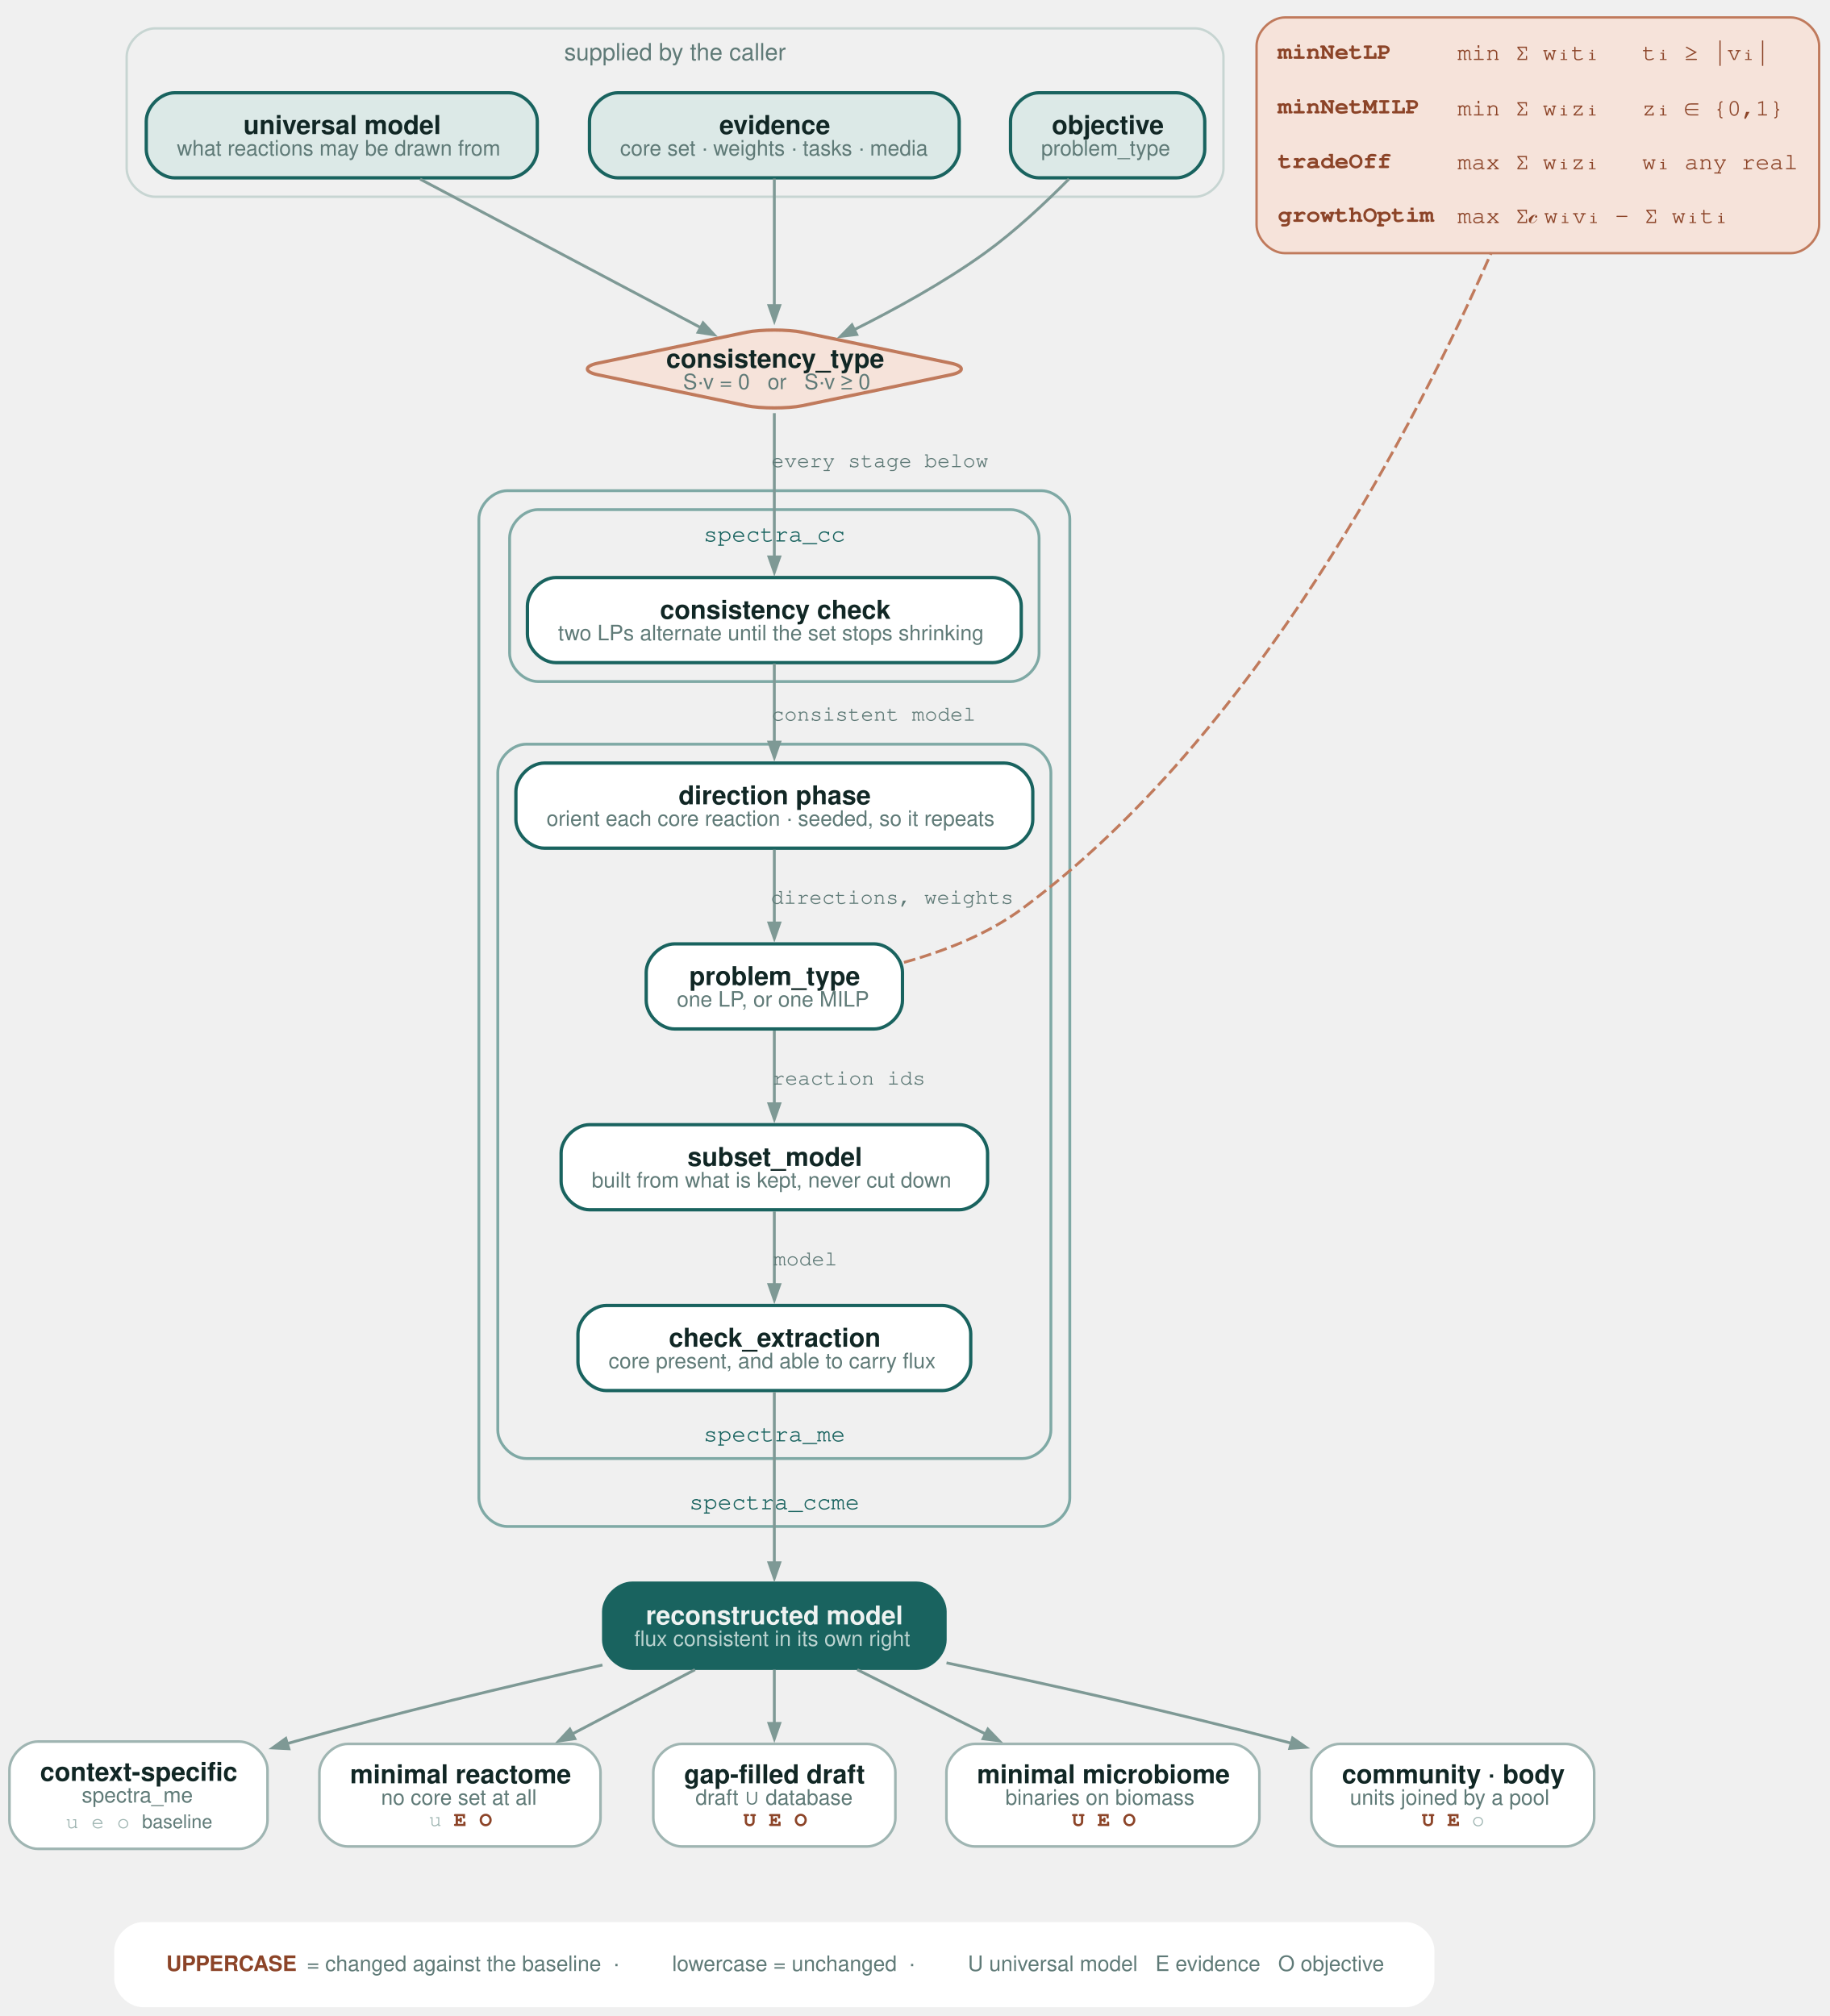
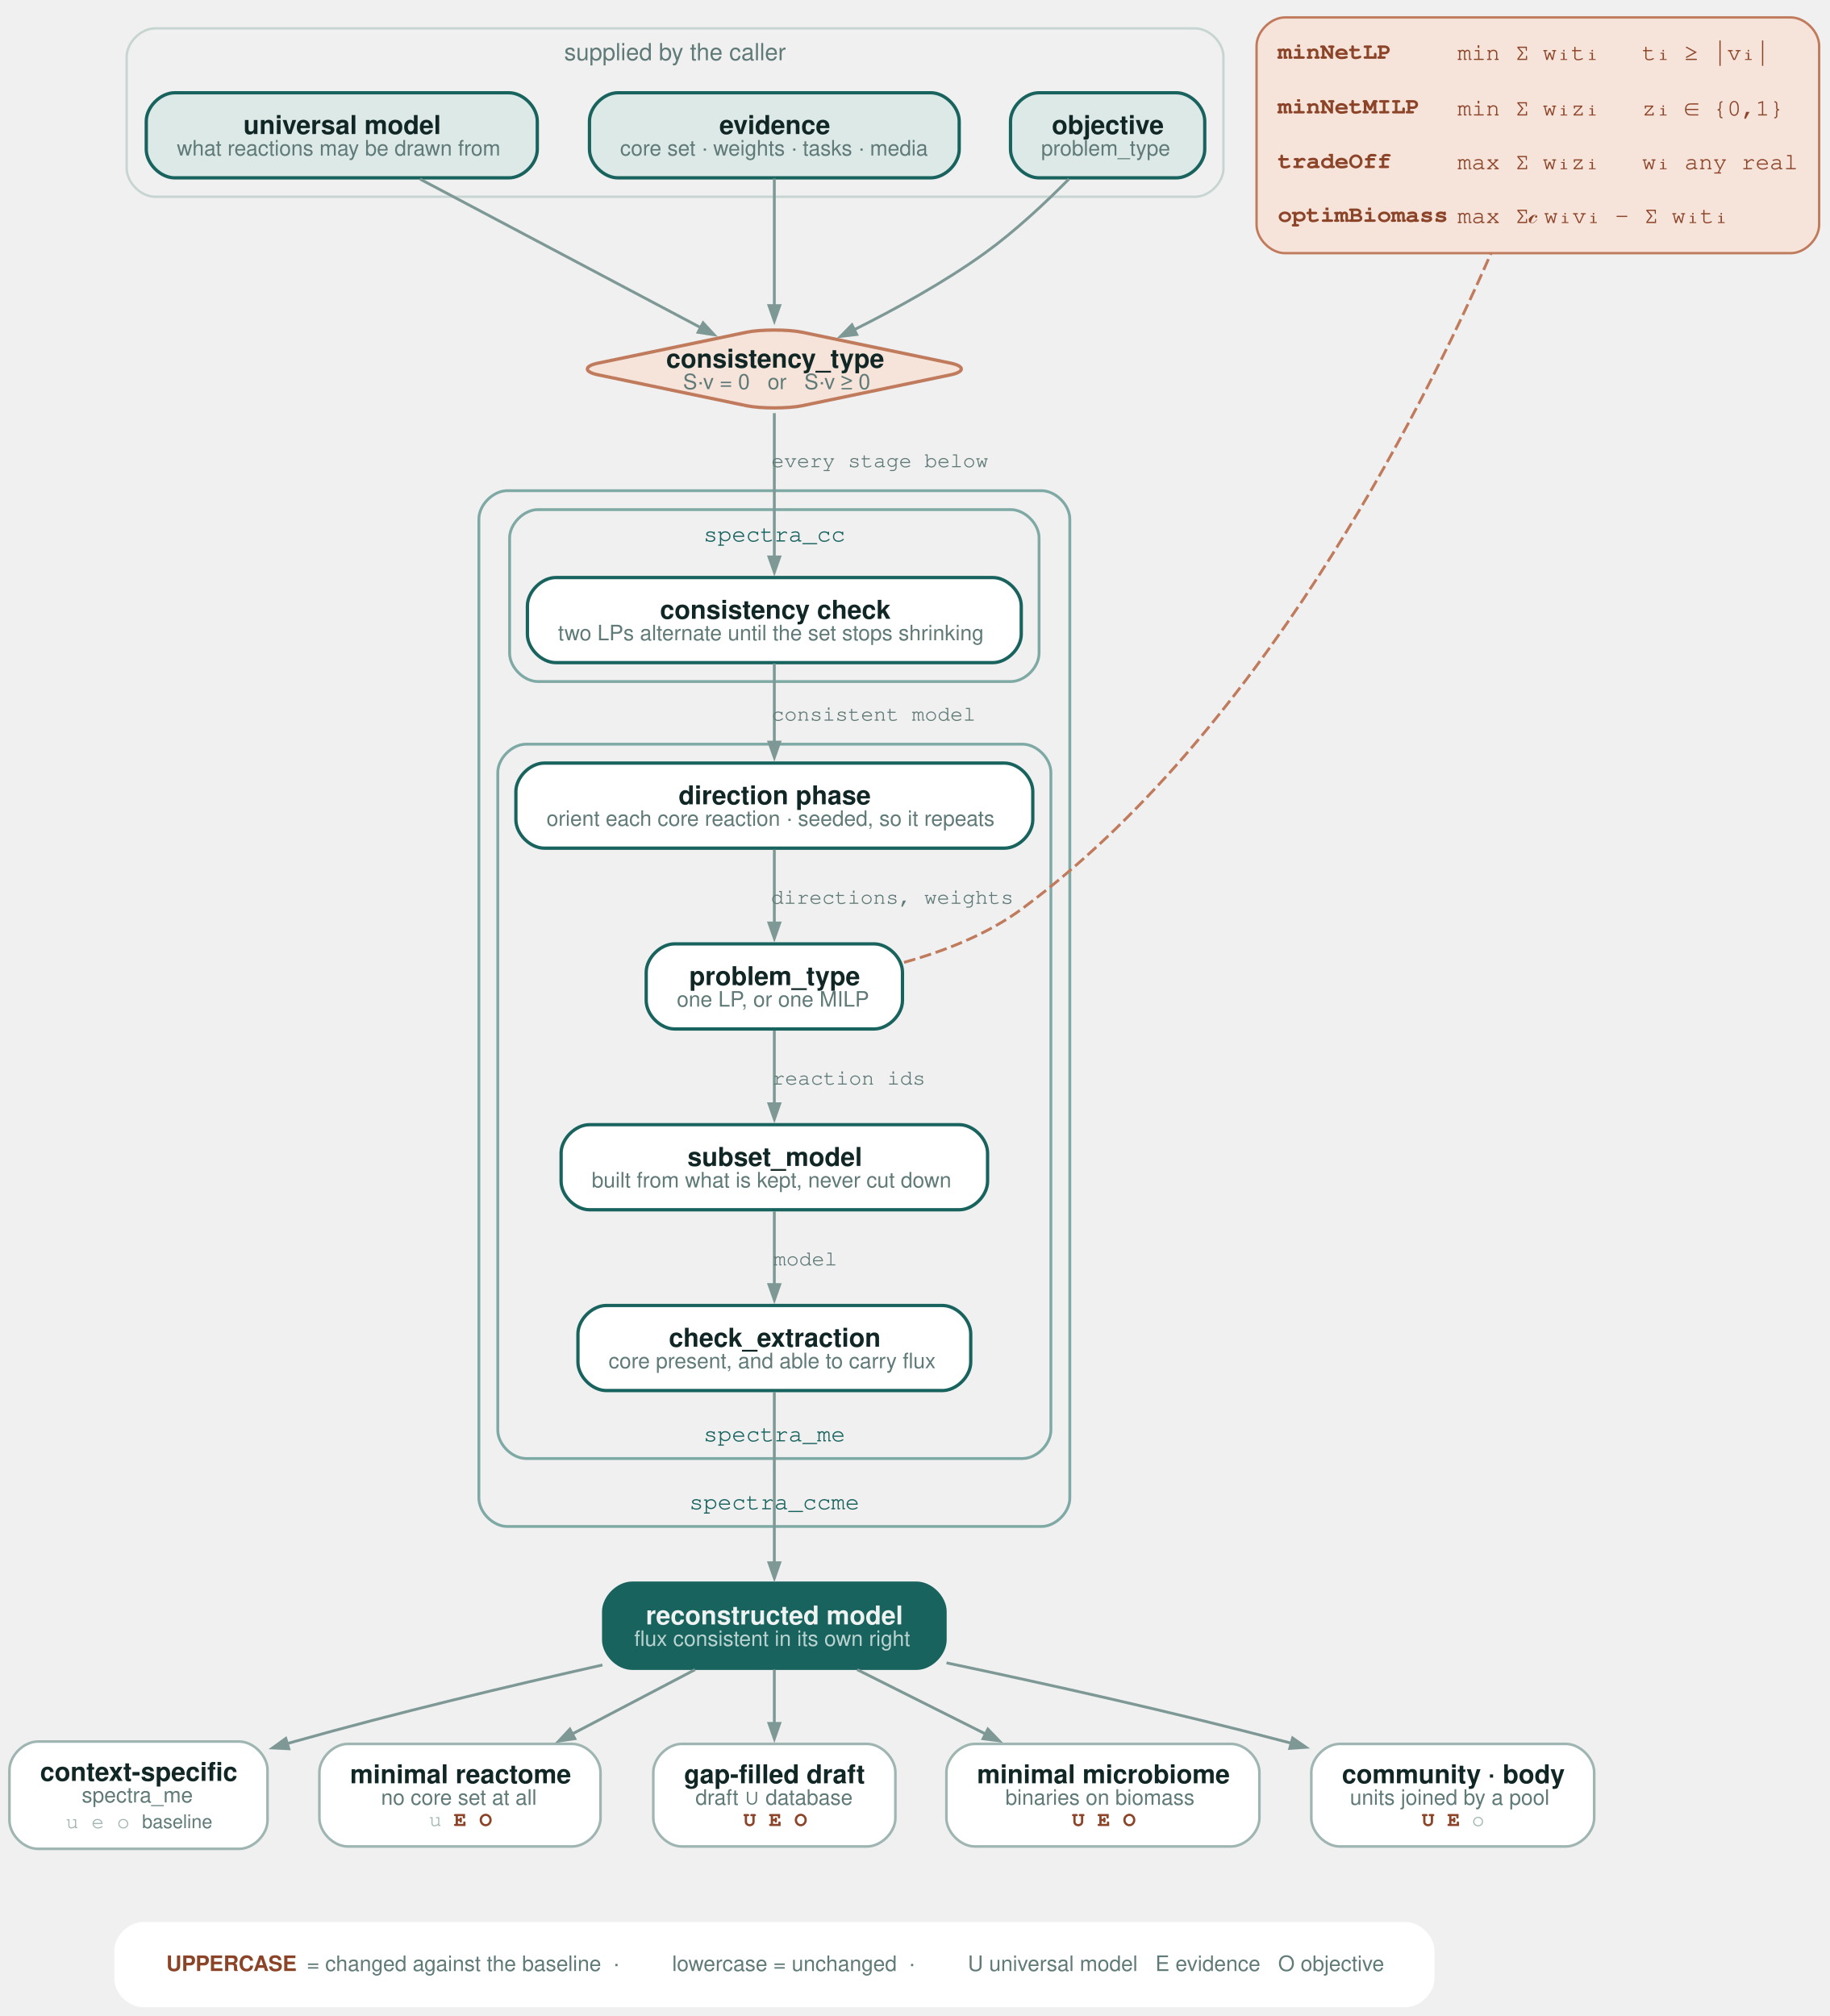
<svg xmlns="http://www.w3.org/2000/svg" width="774pt" height="853pt" viewBox="0.00 0.00 774.00 853.00">
  <g id="graph0" class="graph" transform="scale(1 1) rotate(0) translate(4 849.27)">
    <g id="clust1" class="cluster">
      <path fill="none" stroke="#c7d5d2" d="M61.59,-766.02C61.59,-766.02 501.59,-766.02 501.59,-766.02 507.59,-766.02 513.59,-772.02 513.59,-778.02 513.59,-778.02 513.59,-825.27 513.59,-825.27 513.59,-831.27 507.59,-837.27 501.59,-837.27 501.59,-837.27 61.58,-837.27 61.58,-837.27 55.59,-837.27 49.59,-831.27 49.59,-825.27 49.59,-825.27 49.59,-778.02 49.59,-778.02 49.59,-772.02 55.59,-766.02 61.59,-766.02" />
      <text xml:space="preserve" text-anchor="middle" x="281.58" y="-823.77" font-family="Helvetica,sans-Serif" font-size="10.00" fill="#5f7a77">supplied by the caller</text>
    </g>
    <g id="clust2" class="cluster">
      <path fill="none" stroke="#7fa9a5" stroke-width="1.2" d="M210.59,-203.4C210.59,-203.4 436.58,-203.4 436.58,-203.4 442.58,-203.4 448.58,-209.4 448.58,-215.4 448.58,-215.4 448.58,-629.65 448.58,-629.65 448.58,-635.65 442.58,-641.65 436.58,-641.65 436.58,-641.65 210.59,-641.65 210.59,-641.65 204.59,-641.65 198.59,-635.65 198.59,-629.65 198.59,-629.65 198.59,-215.4 198.59,-215.4 198.59,-209.4 204.59,-203.4 210.59,-203.4" />
      <text xml:space="preserve" text-anchor="middle" x="323.58" y="-210.65" font-family="Courier,monospace" font-size="10.00" fill="#19635f">spectra_ccme</text>
    </g>
    <g id="clust3" class="cluster">
      <path fill="none" stroke="#7fa9a5" stroke-width="1.2" d="M223.59,-560.9C223.59,-560.9 423.58,-560.9 423.58,-560.9 429.58,-560.9 435.58,-566.9 435.58,-572.9 435.58,-572.9 435.58,-621.65 435.58,-621.65 435.58,-627.65 429.58,-633.65 423.58,-633.65 423.58,-633.65 223.59,-633.65 223.59,-633.65 217.59,-633.65 211.59,-627.65 211.59,-621.65 211.59,-621.65 211.59,-572.9 211.59,-572.9 211.59,-566.9 217.59,-560.9 223.59,-560.9" />
      <text xml:space="preserve" text-anchor="middle" x="323.58" y="-620.15" font-family="Courier,monospace" font-size="10.00" fill="#19635f">spectra_cc</text>
    </g>
    <g id="clust4" class="cluster">
      <path fill="none" stroke="#7fa9a5" stroke-width="1.2" d="M218.59,-232.15C218.59,-232.15 428.58,-232.15 428.58,-232.15 434.58,-232.15 440.58,-238.15 440.58,-244.15 440.58,-244.15 440.58,-522.4 440.58,-522.4 440.58,-528.4 434.58,-534.4 428.58,-534.4 428.58,-534.4 218.59,-534.4 218.59,-534.4 212.59,-534.4 206.59,-528.4 206.59,-522.4 206.59,-522.4 206.59,-244.15 206.59,-244.15 206.59,-238.15 212.59,-232.15 218.59,-232.15" />
      <text xml:space="preserve" text-anchor="middle" x="323.58" y="-239.4" font-family="Courier,monospace" font-size="10.00" fill="#19635f">spectra_me</text>
    </g>
    <g id="node1" class="node">
      <path fill="#dce9e7" stroke="#19635f" stroke-width="1.4" d="M211.3,-810.02C211.3,-810.02 69.88,-810.02 69.88,-810.02 63.88,-810.02 57.88,-804.02 57.88,-798.02 57.88,-798.02 57.88,-786.02 57.88,-786.02 57.88,-780.02 63.88,-774.02 69.88,-774.02 69.88,-774.02 211.3,-774.02 211.3,-774.02 217.3,-774.02 223.3,-780.02 223.3,-786.02 223.3,-786.02 223.3,-798.02 223.3,-798.02 223.3,-804.02 217.3,-810.02 211.3,-810.02" />
      <text xml:space="preserve" text-anchor="start" x="98.96" y="-792.57" font-family="Helvetica,sans-Serif" font-weight="bold" font-size="11.00" fill="#112725">universal model</text>
      <text xml:space="preserve" text-anchor="start" x="70.84" y="-783.47" font-family="Helvetica,sans-Serif" font-size="9.00" fill="#5f7a77">what reactions may be drawn from</text>
    </g>
    <g id="node4" class="node">
      <path fill="#f6e3da" stroke="#c07a5c" stroke-width="1.4" d="M311.84,-708.7C311.84,-708.7 248.89,-695.6 248.89,-695.6 243.02,-694.37 243.02,-691.93 248.89,-690.7 248.89,-690.7 311.84,-677.6 311.84,-677.6 317.71,-676.37 329.46,-676.37 335.33,-677.6 335.33,-677.6 398.28,-690.7 398.28,-690.7 404.15,-691.93 404.15,-694.37 398.28,-695.6 398.28,-695.6 335.33,-708.7 335.33,-708.7 329.46,-709.93 317.71,-709.93 311.84,-708.7" />
      <text xml:space="preserve" text-anchor="start" x="277.83" y="-693.7" font-family="Helvetica,sans-Serif" font-weight="bold" font-size="11.00" fill="#112725">consistency_type</text>
      <text xml:space="preserve" text-anchor="start" x="284.96" y="-684.6" font-family="Helvetica,sans-Serif" font-size="9.00" fill="#5f7a77">S·v = 0   or   S·v ≥ 0</text>
    </g>
    <g id="edge1" class="edge">
      <path fill="none" stroke="#7e9995" stroke-width="1.2" d="M173.72,-773.48C207.53,-755.59 259.57,-728.04 292.58,-710.57" />
      <polygon fill="#7e9995" stroke="#7e9995" stroke-width="1.2" points="293.44,-712.68 298.12,-707.63 291.31,-708.66 293.44,-712.68" />
    </g>
    <g id="node2" class="node">
      <path fill="#dce9e7" stroke="#19635f" stroke-width="1.4" d="M389.79,-810.02C389.79,-810.02 257.38,-810.02 257.38,-810.02 251.38,-810.02 245.38,-804.02 245.38,-798.02 245.38,-798.02 245.38,-786.02 245.38,-786.02 245.38,-780.02 251.38,-774.02 257.38,-774.02 257.38,-774.02 389.79,-774.02 389.79,-774.02 395.79,-774.02 401.79,-780.02 401.79,-786.02 401.79,-786.02 401.79,-798.02 401.79,-798.02 401.79,-804.02 395.79,-810.02 389.79,-810.02" />
      <text xml:space="preserve" text-anchor="start" x="300.33" y="-792.57" font-family="Helvetica,sans-Serif" font-weight="bold" font-size="11.00" fill="#112725">evidence</text>
      <text xml:space="preserve" text-anchor="start" x="258.33" y="-783.47" font-family="Helvetica,sans-Serif" font-size="9.00" fill="#5f7a77">core set · weights · tasks · media</text>
    </g>
    <g id="edge2" class="edge">
      <path fill="none" stroke="#7e9995" stroke-width="1.2" d="M323.58,-773.71C323.58,-758.65 323.58,-736.63 323.58,-719.57" />
      <polygon fill="#7e9995" stroke="#7e9995" stroke-width="1.2" points="325.86,-719.96 323.59,-713.46 321.31,-719.96 325.86,-719.96" />
    </g>
    <g id="node3" class="node">
      <path fill="#dce9e7" stroke="#19635f" stroke-width="1.4" d="M493.67,-810.02C493.67,-810.02 435.5,-810.02 435.5,-810.02 429.5,-810.02 423.5,-804.02 423.5,-798.02 423.5,-798.02 423.5,-786.02 423.5,-786.02 423.5,-780.02 429.5,-774.02 435.5,-774.02 435.5,-774.02 493.67,-774.02 493.67,-774.02 499.67,-774.02 505.67,-780.02 505.67,-786.02 505.67,-786.02 505.67,-798.02 505.67,-798.02 505.67,-804.02 499.67,-810.02 493.67,-810.02" />
      <text xml:space="preserve" text-anchor="start" x="440.96" y="-792.57" font-family="Helvetica,sans-Serif" font-weight="bold" font-size="11.00" fill="#112725">objective</text>
      <text xml:space="preserve" text-anchor="start" x="436.46" y="-783.47" font-family="Helvetica,sans-Serif" font-size="9.00" fill="#5f7a77">problem_type</text>
    </g>
    <g id="edge3" class="edge">
      <path fill="none" stroke="#7e9995" stroke-width="1.2" d="M448.23,-773.54C438.45,-763.64 425.45,-751.42 412.58,-742.15 395.26,-729.67 374.31,-718.21 357.09,-709.62" />
      <polygon fill="#7e9995" stroke="#7e9995" stroke-width="1.2" points="358.43,-707.74 351.59,-706.92 356.42,-711.83 358.43,-707.74" />
    </g>
    <g id="node5" class="node">
      <path fill="#ffffff" stroke="#19635f" stroke-width="1.4" d="M416.04,-604.9C416.04,-604.9 231.12,-604.9 231.12,-604.9 225.12,-604.9 219.12,-598.9 219.12,-592.9 219.12,-592.9 219.12,-580.9 219.12,-580.9 219.12,-574.9 225.12,-568.9 231.12,-568.9 231.12,-568.9 416.04,-568.9 416.04,-568.9 422.04,-568.9 428.04,-574.9 428.04,-580.9 428.04,-580.9 428.04,-592.9 428.04,-592.9 428.04,-598.9 422.04,-604.9 416.04,-604.9" />
      <text xml:space="preserve" text-anchor="start" x="275.21" y="-587.45" font-family="Helvetica,sans-Serif" font-weight="bold" font-size="11.00" fill="#112725">consistency check</text>
      <text xml:space="preserve" text-anchor="start" x="232.08" y="-578.35" font-family="Helvetica,sans-Serif" font-size="9.00" fill="#5f7a77">two LPs alternate until the set stops shrinking</text>
    </g>
    <g id="edge4" class="edge">
      <path fill="none" stroke="#7e9995" stroke-width="1.2" d="M323.58,-674.47C323.58,-657.74 323.58,-632.45 323.58,-613.52" />
      <polygon fill="#7e9995" stroke="#7e9995" stroke-width="1.2" points="325.86,-613.64 323.59,-607.14 321.31,-613.64 325.86,-613.64" />
      <text xml:space="preserve" text-anchor="middle" x="368.21" y="-651.6" font-family="Courier,monospace" font-size="9.00" fill="#5f7a77">every stage below</text>
    </g>
    <g id="node6" class="node">
      <path fill="#ffffff" stroke="#19635f" stroke-width="1.4" d="M420.92,-526.4C420.92,-526.4 226.25,-526.4 226.25,-526.4 220.25,-526.4 214.25,-520.4 214.25,-514.4 214.25,-514.4 214.25,-502.4 214.25,-502.4 214.25,-496.4 220.25,-490.4 226.25,-490.4 226.25,-490.4 420.92,-490.4 420.92,-490.4 426.92,-490.4 432.92,-496.4 432.92,-502.4 432.92,-502.4 432.92,-514.4 432.92,-514.4 432.92,-520.4 426.92,-526.4 420.92,-526.4" />
      <text xml:space="preserve" text-anchor="start" x="283.08" y="-508.95" font-family="Helvetica,sans-Serif" font-weight="bold" font-size="11.00" fill="#112725">direction phase</text>
      <text xml:space="preserve" text-anchor="start" x="227.21" y="-499.85" font-family="Helvetica,sans-Serif" font-size="9.00" fill="#5f7a77">orient each core reaction · seeded, so it repeats</text>
    </g>
    <g id="edge5" class="edge">
      <path fill="none" stroke="#7e9995" stroke-width="1.2" d="M323.58,-568.54C323.58,-558.63 323.58,-546.03 323.58,-535.01" />
      <polygon fill="#7e9995" stroke="#7e9995" stroke-width="1.2" points="325.86,-535.27 323.59,-528.77 321.31,-535.27 325.86,-535.27" />
      <text xml:space="preserve" text-anchor="middle" x="365.58" y="-544.35" font-family="Courier,monospace" font-size="9.00" fill="#5f7a77">consistent model</text>
    </g>
    <g id="node7" class="node">
      <path fill="#ffffff" stroke="#19635f" stroke-width="1.4" d="M365.79,-449.9C365.79,-449.9 281.38,-449.9 281.38,-449.9 275.38,-449.9 269.38,-443.9 269.38,-437.9 269.38,-437.9 269.38,-425.9 269.38,-425.9 269.38,-419.9 275.38,-413.9 281.38,-413.9 281.38,-413.9 365.79,-413.9 365.79,-413.9 371.79,-413.9 377.79,-419.9 377.79,-425.9 377.79,-425.9 377.79,-437.9 377.79,-437.9 377.79,-443.9 371.79,-449.9 365.79,-449.9" />
      <text xml:space="preserve" text-anchor="start" x="287.58" y="-432.45" font-family="Helvetica,sans-Serif" font-weight="bold" font-size="11.00" fill="#112725">problem_type</text>
      <text xml:space="preserve" text-anchor="start" x="282.33" y="-423.35" font-family="Helvetica,sans-Serif" font-size="9.00" fill="#5f7a77">one LP, or one MILP</text>
    </g>
    <g id="edge6" class="edge">
      <path fill="none" stroke="#7e9995" stroke-width="1.2" d="M323.58,-489.74C323.58,-480.47 323.58,-468.92 323.58,-458.66" />
      <polygon fill="#7e9995" stroke="#7e9995" stroke-width="1.2" points="325.86,-458.74 323.59,-452.24 321.31,-458.75 325.86,-458.74" />
      <text xml:space="preserve" text-anchor="middle" x="373.46" y="-466.85" font-family="Courier,monospace" font-size="9.00" fill="#5f7a77">directions, weights</text>
    </g>
    <g id="node8" class="node">
      <path fill="#ffffff" stroke="#19635f" stroke-width="1.4" d="M401.79,-373.4C401.79,-373.4 245.38,-373.4 245.38,-373.4 239.38,-373.4 233.38,-367.4 233.38,-361.4 233.38,-361.4 233.38,-349.4 233.38,-349.4 233.38,-343.4 239.38,-337.4 245.38,-337.4 245.38,-337.4 401.79,-337.4 401.79,-337.4 407.79,-337.4 413.79,-343.4 413.79,-349.4 413.79,-349.4 413.79,-361.4 413.79,-361.4 413.79,-367.4 407.79,-373.4 401.79,-373.4" />
      <text xml:space="preserve" text-anchor="start" x="286.83" y="-355.95" font-family="Helvetica,sans-Serif" font-weight="bold" font-size="11.00" fill="#112725">subset_model</text>
      <text xml:space="preserve" text-anchor="start" x="246.33" y="-346.85" font-family="Helvetica,sans-Serif" font-size="9.00" fill="#5f7a77">built from what is kept, never cut down</text>
    </g>
    <g id="edge7" class="edge">
      <path fill="none" stroke="#7e9995" stroke-width="1.2" d="M323.58,-413.24C323.58,-403.97 323.58,-392.42 323.58,-382.16" />
      <polygon fill="#7e9995" stroke="#7e9995" stroke-width="1.2" points="325.86,-382.24 323.59,-375.74 321.31,-382.25 325.86,-382.24" />
      <text xml:space="preserve" text-anchor="middle" x="355.08" y="-390.35" font-family="Courier,monospace" font-size="9.00" fill="#5f7a77">reaction ids</text>
    </g>
    <g id="node11" class="node">
      <path fill="#ffffff" stroke="none" stroke-width="1.4" d="M753.59,-841.9C753.59,-841.9 539.59,-841.9 539.59,-841.9 533.59,-841.9 527.59,-835.9 527.59,-829.9 527.59,-829.9 527.59,-754.15 527.59,-754.15 527.59,-748.15 533.59,-742.15 539.59,-742.15 539.59,-742.15 753.59,-742.15 753.59,-742.15 759.59,-742.15 765.59,-748.15 765.59,-754.15 765.59,-754.15 765.59,-829.9 765.59,-829.9 765.59,-835.9 759.59,-841.9 753.59,-841.9" />
      <path fill="#f6e3da" stroke="none" d="M539.59,-742.15C539.59,-742.15 753.59,-742.15 753.59,-742.15 759.59,-742.15 765.59,-748.15 765.59,-754.15 765.59,-754.15 765.59,-829.9 765.59,-829.9 765.59,-835.9 759.59,-841.9 753.59,-841.9 753.59,-841.9 539.59,-841.9 539.59,-841.9 533.59,-841.9 527.59,-835.9 527.59,-829.9 527.59,-829.9 527.59,-754.15 527.59,-754.15 527.59,-748.15 533.59,-742.15 539.59,-742.15" />
      <path fill="none" stroke="#c07a5c" d="M539.59,-742.15C539.59,-742.15 753.59,-742.15 753.59,-742.15 759.59,-742.15 765.59,-748.15 765.59,-754.15 765.59,-754.15 765.59,-829.9 765.59,-829.9 765.59,-835.9 759.59,-841.9 753.59,-841.9 753.59,-841.9 539.59,-841.9 539.59,-841.9 533.59,-841.9 527.59,-835.9 527.59,-829.9 527.59,-829.9 527.59,-754.15 527.59,-754.15 527.59,-748.15 533.59,-742.15 539.59,-742.15" />
      <text xml:space="preserve" text-anchor="start" x="536.59" y="-824.4" font-family="Courier,monospace" font-weight="bold" font-size="10.00" fill="#8c4428">minNetLP</text>
      <text xml:space="preserve" text-anchor="start" x="612.59" y="-823.9" font-family="Courier,monospace" font-size="10.00" fill="#8c4428">min Σ wᵢtᵢ   tᵢ ≥ |vᵢ|</text>
      <text xml:space="preserve" text-anchor="start" x="536.59" y="-801.27" font-family="Courier,monospace" font-weight="bold" font-size="10.00" fill="#8c4428">minNetMILP</text>
      <text xml:space="preserve" text-anchor="start" x="612.59" y="-800.4" font-family="Courier,monospace" font-size="10.00" fill="#8c4428">min Σ wᵢzᵢ   zᵢ ∈ {0,1}</text>
      <text xml:space="preserve" text-anchor="start" x="536.59" y="-778.15" font-family="Courier,monospace" font-weight="bold" font-size="10.00" fill="#8c4428">tradeOff</text>
      <text xml:space="preserve" text-anchor="start" x="612.59" y="-777.65" font-family="Courier,monospace" font-size="10.00" fill="#8c4428">max Σ wᵢzᵢ   wᵢ any real</text>
-       <text xml:space="preserve" text-anchor="start" x="536.59" y="-755.4" font-family="Courier,monospace" font-weight="bold" font-size="10.00" fill="#8c4428">growthOptim</text>
+       <text xml:space="preserve" text-anchor="start" x="536.59" y="-755.4" font-family="Courier,monospace" font-weight="bold" font-size="10.00" fill="#8c4428">optimBiomass</text>
      <text xml:space="preserve" text-anchor="start" x="612.59" y="-754.9" font-family="Courier,monospace" font-size="10.00" fill="#8c4428">max Σ𝒸 wᵢvᵢ − Σ wᵢtᵢ</text>
    </g>
    <g id="edge10" class="edge">
      <path fill="none" stroke="#c07a5c" stroke-width="1.2" stroke-dasharray="5,2" d="M378.42,-442.07C395.65,-446.84 413.97,-454.05 428.58,-464.9 527.55,-538.39 595.55,-670.99 626.9,-742.37" />
    </g>
    <g id="node9" class="node">
      <path fill="#ffffff" stroke="#19635f" stroke-width="1.4" d="M394.67,-296.9C394.67,-296.9 252.5,-296.9 252.5,-296.9 246.5,-296.9 240.5,-290.9 240.5,-284.9 240.5,-284.9 240.5,-272.9 240.5,-272.9 240.5,-266.9 246.5,-260.9 252.5,-260.9 252.5,-260.9 394.67,-260.9 394.67,-260.9 400.67,-260.9 406.67,-266.9 406.67,-272.9 406.67,-272.9 406.67,-284.9 406.67,-284.9 406.67,-290.9 400.67,-296.9 394.67,-296.9" />
      <text xml:space="preserve" text-anchor="start" x="278.96" y="-279.45" font-family="Helvetica,sans-Serif" font-weight="bold" font-size="11.00" fill="#112725">check_extraction</text>
      <text xml:space="preserve" text-anchor="start" x="253.46" y="-270.35" font-family="Helvetica,sans-Serif" font-size="9.00" fill="#5f7a77">core present, and able to carry flux</text>
    </g>
    <g id="edge8" class="edge">
      <path fill="none" stroke="#7e9995" stroke-width="1.2" d="M323.58,-336.74C323.58,-327.47 323.58,-315.92 323.58,-305.66" />
      <polygon fill="#7e9995" stroke="#7e9995" stroke-width="1.2" points="325.86,-305.74 323.59,-299.24 321.31,-305.75 325.86,-305.74" />
      <text xml:space="preserve" text-anchor="middle" x="336.71" y="-313.85" font-family="Courier,monospace" font-size="9.00" fill="#5f7a77">model</text>
    </g>
    <g id="node10" class="node">
      <path fill="#19635f" stroke="#19635f" stroke-width="1.4" d="M383.79,-179.4C383.79,-179.4 263.38,-179.4 263.38,-179.4 257.38,-179.4 251.38,-173.4 251.38,-167.4 251.38,-167.4 251.38,-155.4 251.38,-155.4 251.38,-149.4 257.38,-143.4 263.38,-143.4 263.38,-143.4 383.79,-143.4 383.79,-143.4 389.79,-143.4 395.79,-149.4 395.79,-155.4 395.79,-155.4 395.79,-167.4 395.79,-167.4 395.79,-173.4 389.79,-179.4 383.79,-179.4" />
      <text xml:space="preserve" text-anchor="start" x="269.21" y="-161.95" font-family="Helvetica,sans-Serif" font-weight="bold" font-size="11.00" fill="#eef2f1">reconstructed model</text>
      <text xml:space="preserve" text-anchor="start" x="264.33" y="-152.85" font-family="Helvetica,sans-Serif" font-size="9.00" fill="#bbd3d0">flux consistent in its own right</text>
    </g>
    <g id="edge9" class="edge">
      <path fill="none" stroke="#7e9995" stroke-width="1.2" d="M323.58,-260.36C323.58,-241.08 323.58,-209.94 323.58,-187.95" />
      <polygon fill="#7e9995" stroke="#7e9995" stroke-width="1.2" points="325.86,-188.04 323.59,-181.54 321.31,-188.04 325.86,-188.04" />
    </g>
    <g id="node12" class="node">
      <path fill="#ffffff" stroke="#9fb5b2" stroke-width="1.1" d="M97.17,-112.4C97.17,-112.4 12,-112.4 12,-112.4 6,-112.4 0,-106.4 0,-100.4 0,-100.4 0,-79 0,-79 0,-73 6,-67 12,-67 12,-67 97.17,-67 97.17,-67 103.17,-67 109.17,-73 109.17,-79 109.17,-79 109.17,-100.4 109.17,-100.4 109.17,-106.4 103.17,-112.4 97.17,-112.4" />
      <text xml:space="preserve" text-anchor="start" x="12.96" y="-95.75" font-family="Helvetica,sans-Serif" font-weight="bold" font-size="11.00" fill="#112725">context-specific</text>
      <text xml:space="preserve" text-anchor="start" x="30.59" y="-86.65" font-family="Helvetica,sans-Serif" font-size="9.00" fill="#5f7a77">spectra_me</text>
      <text xml:space="preserve" text-anchor="start" x="23.84" y="-75.75" font-family="Courier,monospace" font-size="9.00" fill="#9fb5b2">u e o</text>
      <text xml:space="preserve" text-anchor="start" x="50.09" y="-75.75" font-family="Helvetica,sans-Serif" font-size="11.00" fill="#112725">  </text>
      <text xml:space="preserve" text-anchor="start" x="56.09" y="-75.75" font-family="Helvetica,sans-Serif" font-size="8.00" fill="#5f7a77">baseline</text>
    </g>
    <g id="edge11" class="edge">
      <path fill="none" stroke="#7e9995" stroke-width="1.2" d="M250.86,-144.79C211.99,-136.05 163.46,-124.49 120.59,-112.4 119.57,-112.11 118.55,-111.82 117.53,-111.53" />
      <polygon fill="#7e9995" stroke="#7e9995" stroke-width="1.2" points="118.2,-109.35 111.32,-109.69 116.9,-113.71 118.2,-109.35" />
    </g>
    <g id="node13" class="node">
      <path fill="#ffffff" stroke="#9fb5b2" stroke-width="1.1" d="M238.05,-111.4C238.05,-111.4 143.12,-111.4 143.12,-111.4 137.12,-111.4 131.12,-105.4 131.12,-99.4 131.12,-99.4 131.12,-80 131.12,-80 131.12,-74 137.12,-68 143.12,-68 143.12,-68 238.05,-68 238.05,-68 244.05,-68 250.05,-74 250.05,-80 250.05,-80 250.05,-99.4 250.05,-99.4 250.05,-105.4 244.05,-111.4 238.05,-111.4" />
      <text xml:space="preserve" text-anchor="start" x="144.09" y="-94.75" font-family="Helvetica,sans-Serif" font-weight="bold" font-size="11.00" fill="#112725">minimal reactome</text>
      <text xml:space="preserve" text-anchor="start" x="157.21" y="-85.65" font-family="Helvetica,sans-Serif" font-size="9.00" fill="#5f7a77">no core set at all</text>
      <text xml:space="preserve" text-anchor="start" x="177.46" y="-76.65" font-family="Courier,monospace" font-size="9.00" fill="#9fb5b2">u </text>
      <text xml:space="preserve" text-anchor="start" x="187.96" y="-76.65" font-family="Courier,monospace" font-weight="bold" font-size="9.00" fill="#8c4428">E O</text>
    </g>
    <g id="edge12" class="edge">
      <path fill="none" stroke="#7e9995" stroke-width="1.2" d="M290.02,-142.81C274.27,-134.55 255.21,-124.57 238.01,-115.56" />
      <polygon fill="#7e9995" stroke="#7e9995" stroke-width="1.2" points="239.19,-113.61 232.38,-112.6 237.08,-117.64 239.19,-113.61" />
    </g>
    <g id="node14" class="node">
      <path fill="#ffffff" stroke="#9fb5b2" stroke-width="1.1" d="M362.79,-111.4C362.79,-111.4 284.38,-111.4 284.38,-111.4 278.38,-111.4 272.38,-105.4 272.38,-99.4 272.38,-99.4 272.38,-80 272.38,-80 272.38,-74 278.38,-68 284.38,-68 284.38,-68 362.79,-68 362.79,-68 368.79,-68 374.79,-74 374.79,-80 374.79,-80 374.79,-99.4 374.79,-99.4 374.79,-105.4 368.79,-111.4 362.79,-111.4" />
      <text xml:space="preserve" text-anchor="start" x="285.33" y="-94.75" font-family="Helvetica,sans-Serif" font-weight="bold" font-size="11.00" fill="#112725">gap-filled draft</text>
      <text xml:space="preserve" text-anchor="start" x="290.21" y="-85.65" font-family="Helvetica,sans-Serif" font-size="9.00" fill="#5f7a77">draft ∪ database</text>
      <text xml:space="preserve" text-anchor="start" x="310.46" y="-76.65" font-family="Courier,monospace" font-weight="bold" font-size="9.00" fill="#8c4428">U E O</text>
    </g>
    <g id="edge13" class="edge">
      <path fill="none" stroke="#7e9995" stroke-width="1.2" d="M323.58,-142.81C323.58,-135.88 323.58,-127.73 323.58,-119.96" />
      <polygon fill="#7e9995" stroke="#7e9995" stroke-width="1.2" points="325.86,-120.08 323.59,-113.58 321.31,-120.08 325.86,-120.08" />
    </g>
    <g id="node15" class="node">
      <path fill="#ffffff" stroke="#9fb5b2" stroke-width="1.1" d="M516.79,-111.4C516.79,-111.4 408.38,-111.4 408.38,-111.4 402.38,-111.4 396.38,-105.4 396.38,-99.4 396.38,-99.4 396.38,-80 396.38,-80 396.38,-74 402.38,-68 408.38,-68 408.38,-68 516.79,-68 516.79,-68 522.79,-68 528.79,-74 528.79,-80 528.79,-80 528.79,-99.4 528.79,-99.4 528.79,-105.4 522.79,-111.4 516.79,-111.4" />
      <text xml:space="preserve" text-anchor="start" x="409.33" y="-94.75" font-family="Helvetica,sans-Serif" font-weight="bold" font-size="11.00" fill="#112725">minimal microbiome</text>
      <text xml:space="preserve" text-anchor="start" x="421.33" y="-85.65" font-family="Helvetica,sans-Serif" font-size="9.00" fill="#5f7a77">binaries on biomass</text>
      <text xml:space="preserve" text-anchor="start" x="449.46" y="-76.65" font-family="Courier,monospace" font-weight="bold" font-size="9.00" fill="#8c4428">U E O</text>
    </g>
    <g id="edge14" class="edge">
      <path fill="none" stroke="#7e9995" stroke-width="1.2" d="M358.66,-142.81C375.2,-134.52 395.23,-124.48 413.27,-115.43" />
      <polygon fill="#7e9995" stroke="#7e9995" stroke-width="1.2" points="413.92,-117.65 418.71,-112.7 411.88,-113.58 413.92,-117.65" />
    </g>
    <g id="node16" class="node">
      <path fill="#ffffff" stroke="#9fb5b2" stroke-width="1.1" d="M658.42,-111.4C658.42,-111.4 562.75,-111.4 562.75,-111.4 556.75,-111.4 550.75,-105.4 550.75,-99.4 550.75,-99.4 550.75,-80 550.75,-80 550.75,-74 556.75,-68 562.75,-68 562.75,-68 658.42,-68 658.42,-68 664.42,-68 670.42,-74 670.42,-80 670.42,-80 670.42,-99.4 670.42,-99.4 670.42,-105.4 664.42,-111.4 658.42,-111.4" />
      <text xml:space="preserve" text-anchor="start" x="563.71" y="-94.75" font-family="Helvetica,sans-Serif" font-weight="bold" font-size="11.00" fill="#112725">community · body</text>
      <text xml:space="preserve" text-anchor="start" x="567.09" y="-85.65" font-family="Helvetica,sans-Serif" font-size="9.00" fill="#5f7a77">units joined by a pool</text>
      <text xml:space="preserve" text-anchor="start" x="597.46" y="-76.65" font-family="Courier,monospace" font-weight="bold" font-size="9.00" fill="#8c4428">U E</text>
      <text xml:space="preserve" text-anchor="start" x="613.21" y="-76.65" font-family="Courier,monospace" font-size="9.00" fill="#9fb5b2"> o</text>
    </g>
    <g id="edge15" class="edge">
      <path fill="none" stroke="#7e9995" stroke-width="1.2" d="M396.42,-145.69C438.46,-136.84 492.22,-124.88 539.59,-112.4 540.57,-112.14 541.55,-111.88 542.55,-111.61" />
      <polygon fill="#7e9995" stroke="#7e9995" stroke-width="1.2" points="542.84,-113.89 548.5,-109.97 541.63,-109.5 542.84,-113.89" />
    </g>
    <g id="node17" class="node">
      <path fill="#ffffff" stroke="none" stroke-width="1.1" d="M590.84,-36C590.84,-36 56.34,-36 56.34,-36 50.34,-36 44.33,-30 44.33,-24 44.33,-24 44.33,-12 44.33,-12 44.33,-6 50.33,0 56.33,0 56.33,0 590.83,0 590.83,0 596.83,0 602.84,-6 602.84,-12 602.84,-12 602.84,-24 602.84,-24 602.84,-30 596.84,-36 590.84,-36" />
      <text xml:space="preserve" text-anchor="start" x="48.33" y="-15.32" font-family="Helvetica,sans-Serif" font-size="9.00" fill="#5f7a77">        </text>
      <text xml:space="preserve" text-anchor="start" x="66.33" y="-15.32" font-family="Helvetica,sans-Serif" font-weight="bold" font-size="9.00" fill="#8c4428">UPPERCASE</text>
      <text xml:space="preserve" text-anchor="start" x="123.33" y="-15.32" font-family="Helvetica,sans-Serif" font-size="9.00" fill="#5f7a77"> = changed against the baseline  ·         lowercase = unchanged  ·         U universal model   E evidence   O objective      </text>
    </g>
  </g>
</svg>
